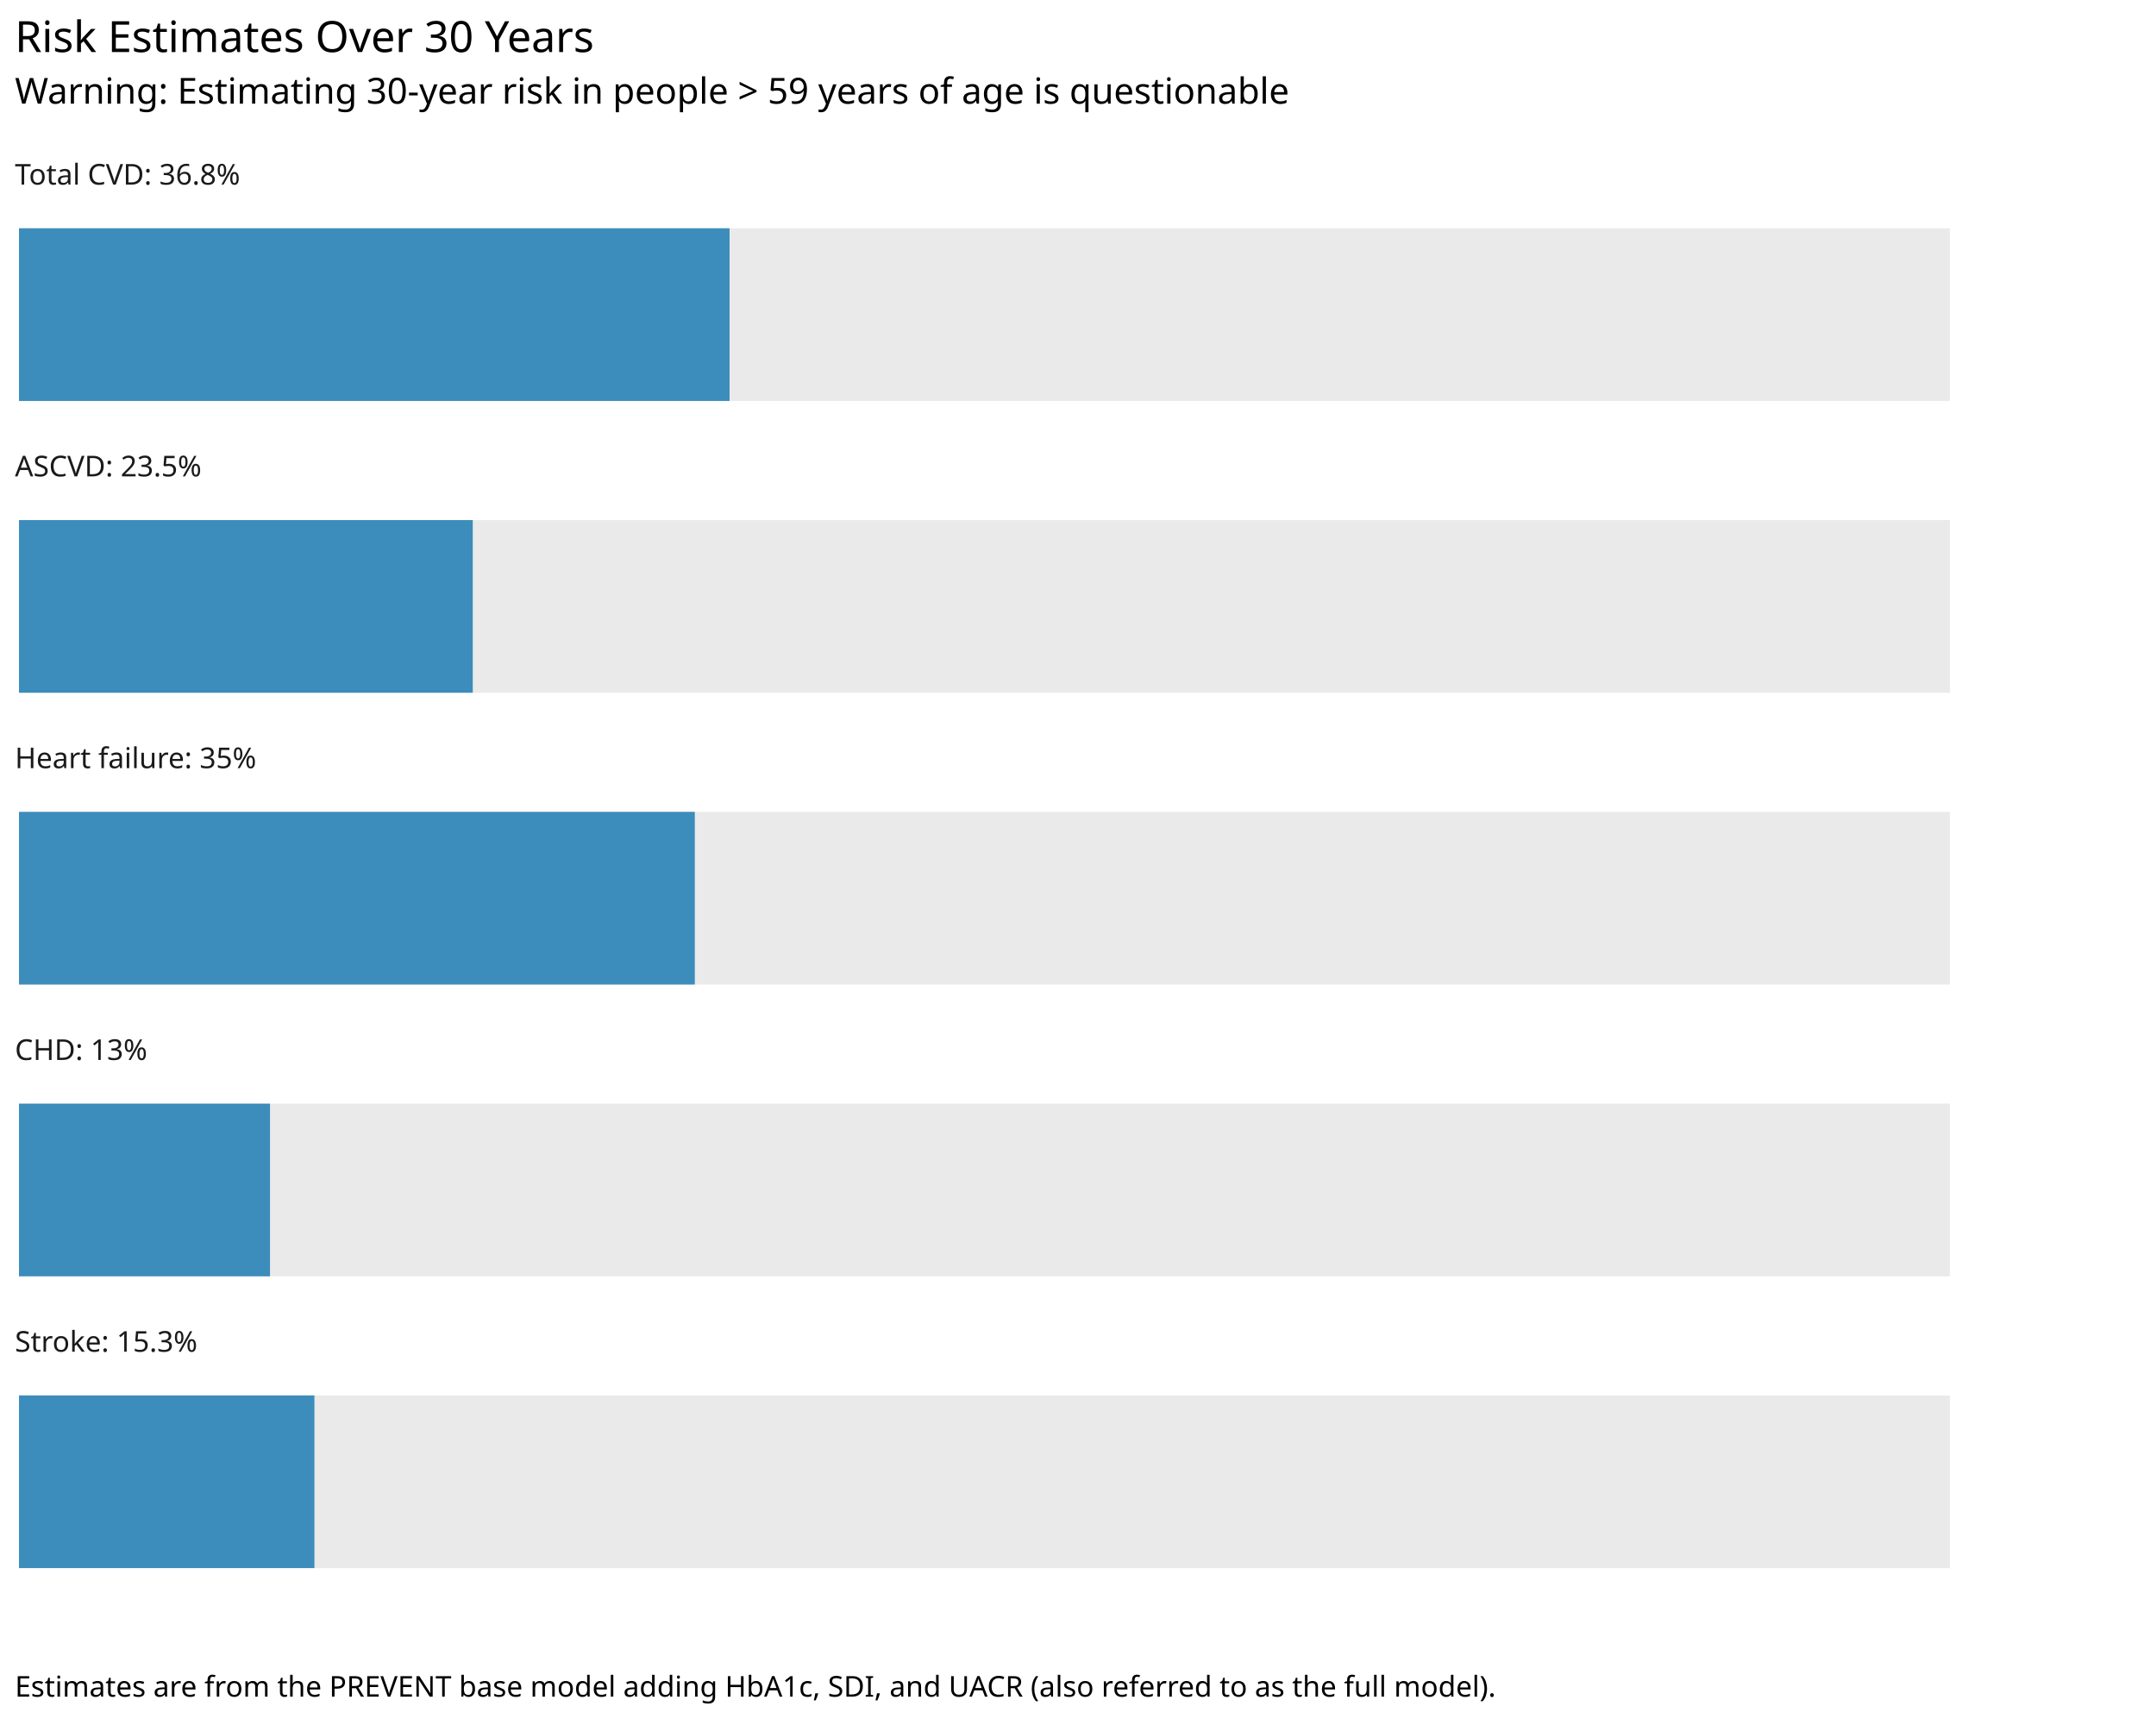
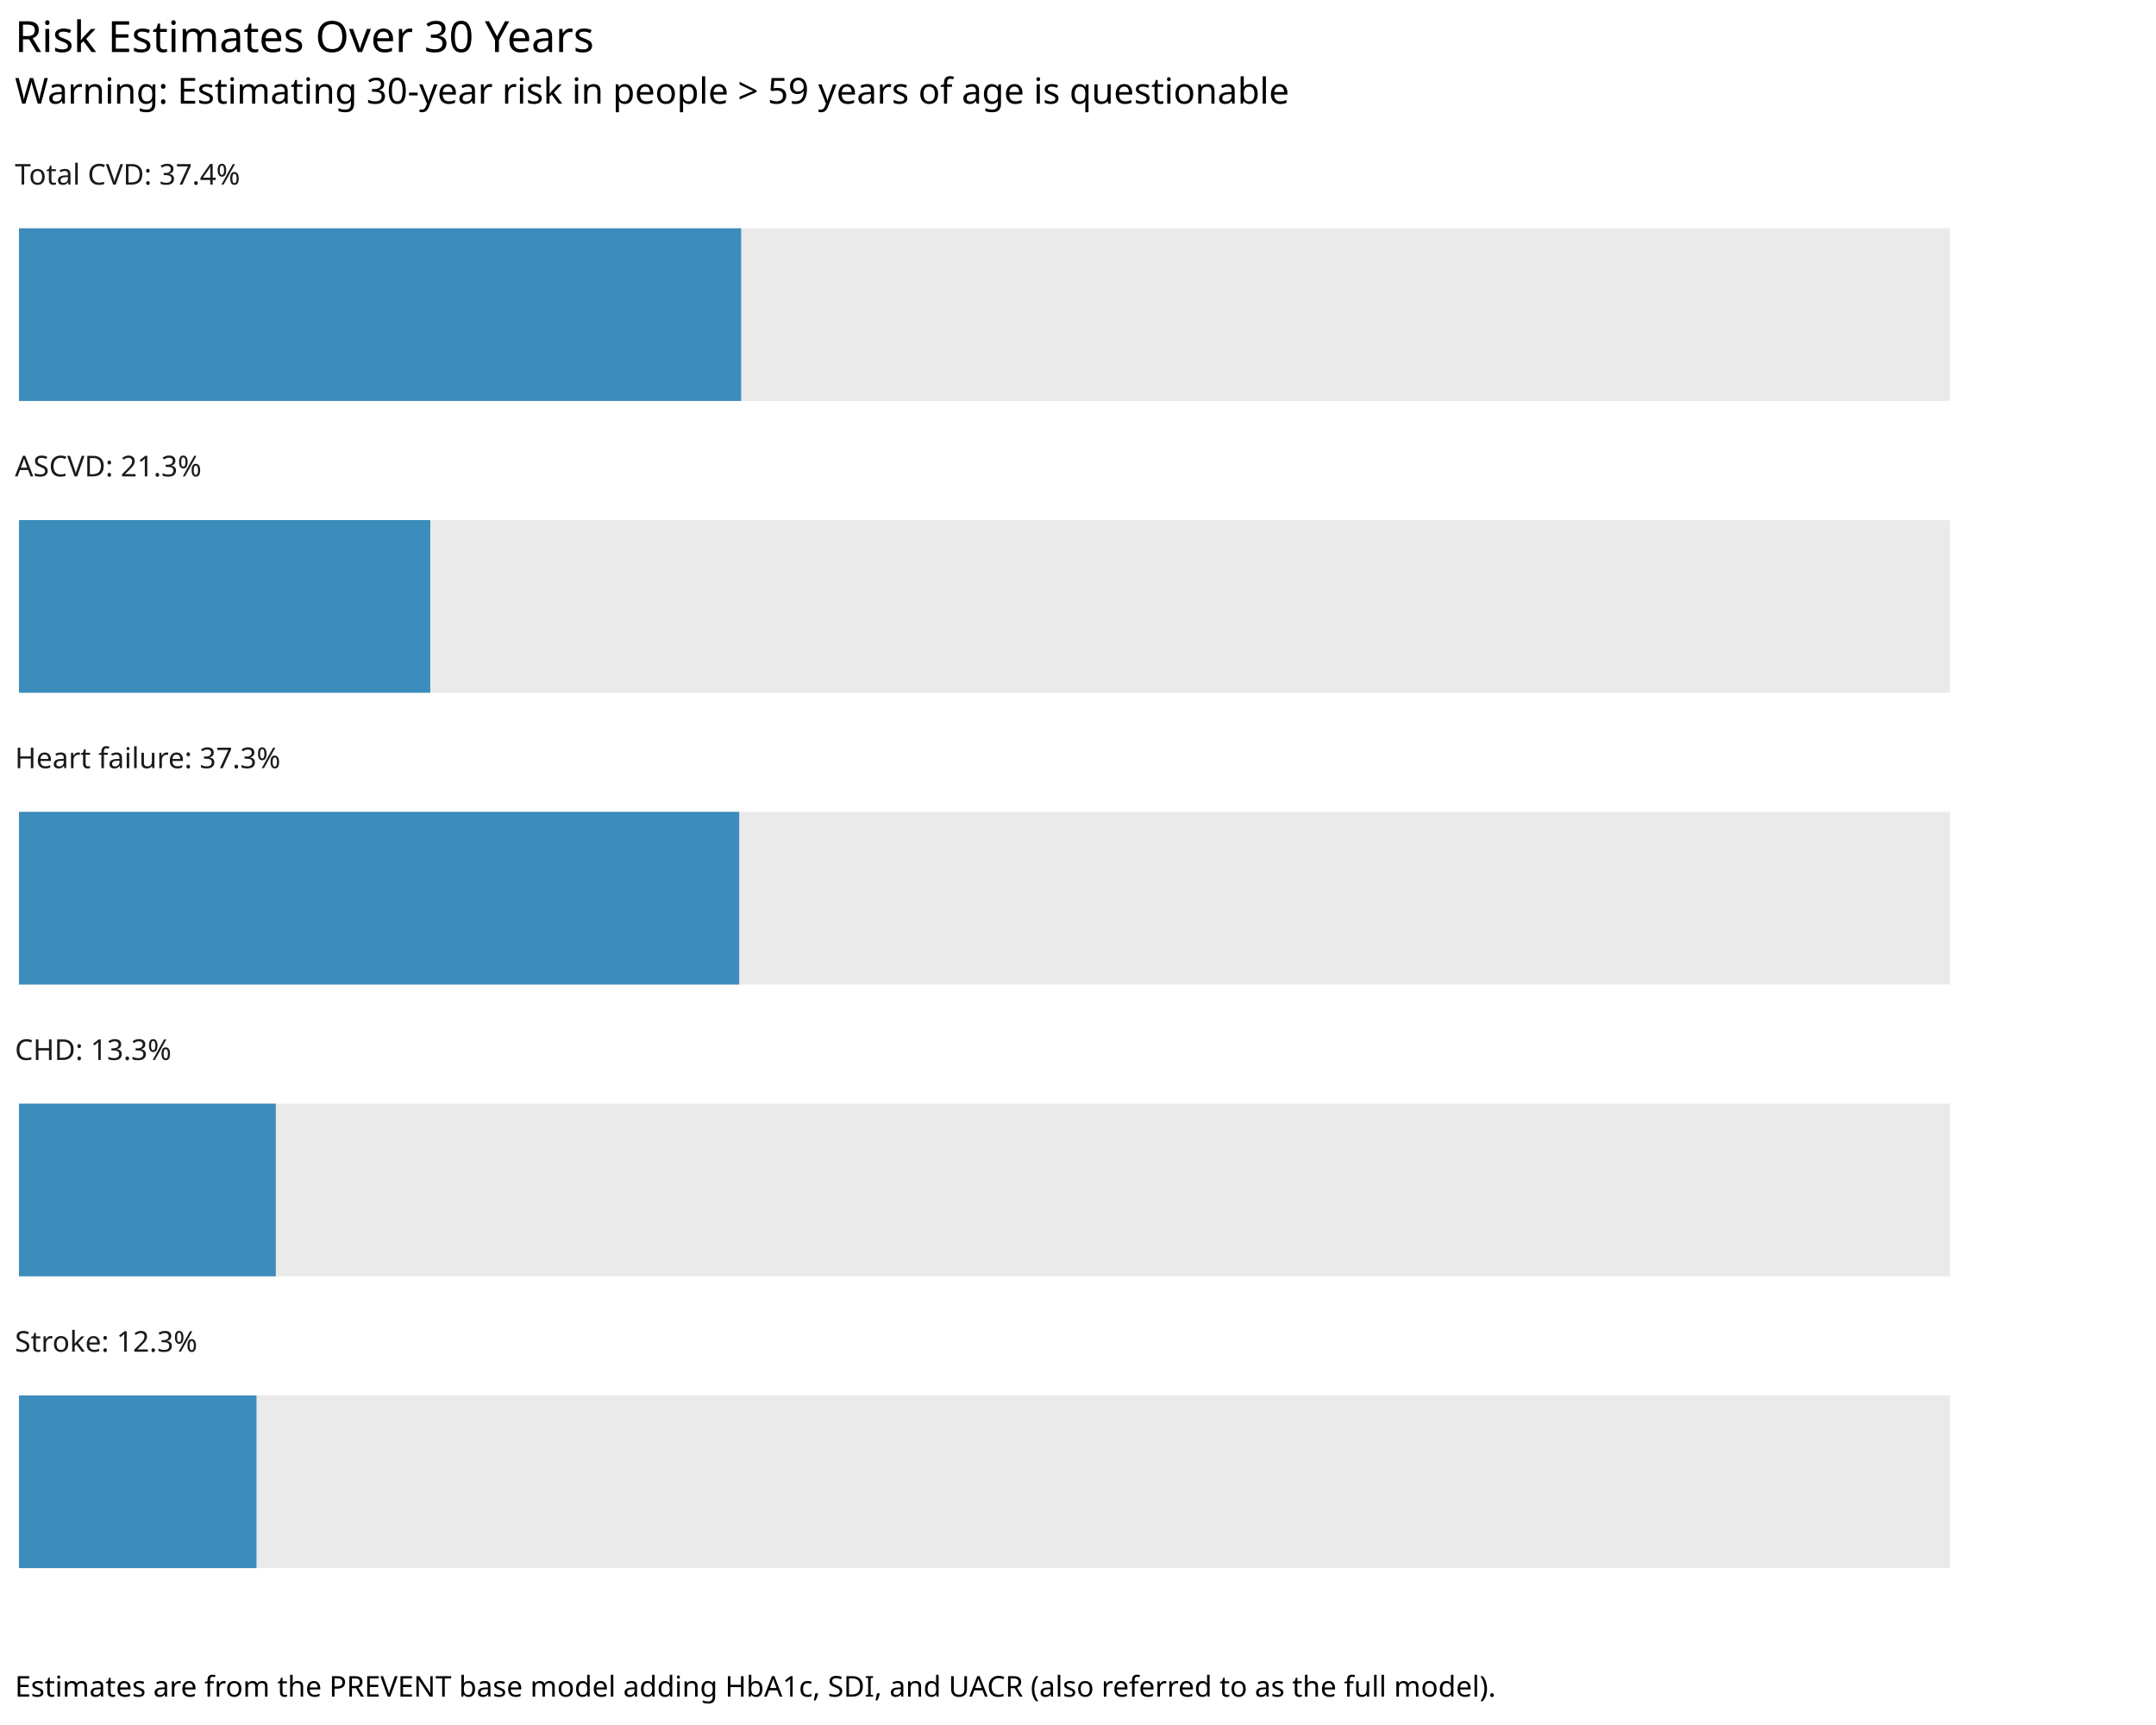
<svg xmlns="http://www.w3.org/2000/svg" class="svglite" data-engine-version="2.0" width="720.00pt" height="576.00pt" viewBox="0 0 720.00 576.00">
  <defs>
    <style type="text/css">
    .svglite line, .svglite polyline, .svglite polygon, .svglite path, .svglite rect, .svglite circle {
      fill: none;
      stroke: #000000;
      stroke-linecap: round;
      stroke-linejoin: round;
      stroke-miterlimit: 10.00;
    }
  </style>
  </defs>
  <rect width="100%" height="100%" style="stroke: none; fill: #FFFFFF;" />
  <defs>
    <clipPath id="cpMC4wMHw3MjAuMDB8MC4wMHw1NzYuMDA=">
      <rect x="0.00" y="0.00" width="720.00" height="576.00" />
    </clipPath>
  </defs>
  <g clip-path="url(#cpMC4wMHw3MjAuMDB8MC4wMHw1NzYuMDA=)">
    <rect x="0.00" y="0.00" width="720.00" height="576.00" style="stroke-width: 1.16; stroke: none; fill: #FFFFFF;" />
  </g>
  <defs>
    <clipPath id="cpNC45OHw3MTcuMDF8NjYuNjJ8MTQzLjQ5">
      <rect x="4.98" y="66.62" width="712.03" height="76.88" />
    </clipPath>
  </defs>
  <g clip-path="url(#cpNC45OHw3MTcuMDF8NjYuNjJ8MTQzLjQ5)">
    <rect x="6.34" y="76.23" width="644.84" height="57.66" style="stroke-width: 1.16; stroke: none; stroke-linecap: butt; stroke-linejoin: miter; fill: #EAEAEA;" />
-     <rect x="6.34" y="76.23" width="237.30" height="57.66" style="stroke-width: 1.16; stroke: none; stroke-linecap: butt; stroke-linejoin: miter; fill: #3C8DBC;" />
+     <rect x="6.34" y="76.23" width="241.17" height="57.66" style="stroke-width: 1.16; stroke: none; stroke-linecap: butt; stroke-linejoin: miter; fill: #3C8DBC;" />
  </g>
  <g clip-path="url(#cpMC4wMHw3MjAuMDB8MC4wMHw1NzYuMDA=)">
</g>
  <defs>
    <clipPath id="cpNC45OHw3MTcuMDF8MTY0LjA1fDI0MC45Mg==">
      <rect x="4.98" y="164.05" width="712.03" height="76.88" />
    </clipPath>
  </defs>
  <g clip-path="url(#cpNC45OHw3MTcuMDF8MTY0LjA1fDI0MC45Mg==)">
    <rect x="6.34" y="173.66" width="644.84" height="57.66" style="stroke-width: 1.16; stroke: none; stroke-linecap: butt; stroke-linejoin: miter; fill: #EAEAEA;" />
-     <rect x="6.34" y="173.66" width="151.54" height="57.66" style="stroke-width: 1.16; stroke: none; stroke-linecap: butt; stroke-linejoin: miter; fill: #3C8DBC;" />
+     <rect x="6.34" y="173.66" width="137.35" height="57.66" style="stroke-width: 1.16; stroke: none; stroke-linecap: butt; stroke-linejoin: miter; fill: #3C8DBC;" />
  </g>
  <g clip-path="url(#cpMC4wMHw3MjAuMDB8MC4wMHw1NzYuMDA=)">
</g>
  <defs>
    <clipPath id="cpNC45OHw3MTcuMDF8MjYxLjQ4fDMzOC4zNQ==">
      <rect x="4.98" y="261.48" width="712.03" height="76.88" />
    </clipPath>
  </defs>
  <g clip-path="url(#cpNC45OHw3MTcuMDF8MjYxLjQ4fDMzOC4zNQ==)">
    <rect x="6.34" y="271.09" width="644.84" height="57.66" style="stroke-width: 1.16; stroke: none; stroke-linecap: butt; stroke-linejoin: miter; fill: #EAEAEA;" />
-     <rect x="6.34" y="271.09" width="225.69" height="57.66" style="stroke-width: 1.16; stroke: none; stroke-linecap: butt; stroke-linejoin: miter; fill: #3C8DBC;" />
+     <rect x="6.34" y="271.09" width="240.52" height="57.66" style="stroke-width: 1.16; stroke: none; stroke-linecap: butt; stroke-linejoin: miter; fill: #3C8DBC;" />
  </g>
  <g clip-path="url(#cpMC4wMHw3MjAuMDB8MC4wMHw1NzYuMDA=)">
</g>
  <defs>
    <clipPath id="cpNC45OHw3MTcuMDF8MzU4LjkxfDQzNS43OA==">
      <rect x="4.98" y="358.91" width="712.03" height="76.88" />
    </clipPath>
  </defs>
  <g clip-path="url(#cpNC45OHw3MTcuMDF8MzU4LjkxfDQzNS43OA==)">
    <rect x="6.34" y="368.52" width="644.84" height="57.66" style="stroke-width: 1.16; stroke: none; stroke-linecap: butt; stroke-linejoin: miter; fill: #EAEAEA;" />
-     <rect x="6.34" y="368.52" width="83.83" height="57.66" style="stroke-width: 1.16; stroke: none; stroke-linecap: butt; stroke-linejoin: miter; fill: #3C8DBC;" />
+     <rect x="6.34" y="368.52" width="85.76" height="57.66" style="stroke-width: 1.16; stroke: none; stroke-linecap: butt; stroke-linejoin: miter; fill: #3C8DBC;" />
  </g>
  <g clip-path="url(#cpMC4wMHw3MjAuMDB8MC4wMHw1NzYuMDA=)">
</g>
  <defs>
    <clipPath id="cpNC45OHw3MTcuMDF8NDU2LjM0fDUzMy4yMQ==">
      <rect x="4.98" y="456.34" width="712.03" height="76.88" />
    </clipPath>
  </defs>
  <g clip-path="url(#cpNC45OHw3MTcuMDF8NDU2LjM0fDUzMy4yMQ==)">
    <rect x="6.34" y="465.95" width="644.84" height="57.66" style="stroke-width: 1.16; stroke: none; stroke-linecap: butt; stroke-linejoin: miter; fill: #EAEAEA;" />
-     <rect x="6.34" y="465.95" width="98.66" height="57.66" style="stroke-width: 1.16; stroke: none; stroke-linecap: butt; stroke-linejoin: miter; fill: #3C8DBC;" />
+     <rect x="6.34" y="465.95" width="79.32" height="57.66" style="stroke-width: 1.16; stroke: none; stroke-linecap: butt; stroke-linejoin: miter; fill: #3C8DBC;" />
  </g>
  <g clip-path="url(#cpMC4wMHw3MjAuMDB8MC4wMHw1NzYuMDA=)">
</g>
  <defs>
    <clipPath id="cpNC45OHw3MTcuMDF8NDQxLjc2fDQ1Ni4zNA==">
      <rect x="4.98" y="441.76" width="712.03" height="14.58" />
    </clipPath>
  </defs>
  <g clip-path="url(#cpNC45OHw3MTcuMDF8NDQxLjc2fDQ1Ni4zNA==)">
-     <text x="4.98" y="451.36" style="font-size: 9.60px; fill: #1A1A1A; font-family: sans;" textLength="60.31px" lengthAdjust="spacingAndGlyphs">Stroke: 15.3%</text>
+     <text x="4.98" y="451.36" style="font-size: 9.60px; fill: #1A1A1A; font-family: sans;" textLength="60.31px" lengthAdjust="spacingAndGlyphs">Stroke: 12.3%</text>
  </g>
  <g clip-path="url(#cpMC4wMHw3MjAuMDB8MC4wMHw1NzYuMDA=)">
</g>
  <defs>
    <clipPath id="cpNC45OHw3MTcuMDF8MzQ0LjMzfDM1OC45MQ==">
      <rect x="4.98" y="344.33" width="712.03" height="14.58" />
    </clipPath>
  </defs>
  <g clip-path="url(#cpNC45OHw3MTcuMDF8MzQ0LjMzfDM1OC45MQ==)">
-     <text x="4.98" y="353.93" style="font-size: 9.60px; fill: #1A1A1A; font-family: sans;" textLength="45.35px" lengthAdjust="spacingAndGlyphs">CHD: 13%</text>
+     <text x="4.98" y="353.93" style="font-size: 9.60px; fill: #1A1A1A; font-family: sans;" textLength="53.36px" lengthAdjust="spacingAndGlyphs">CHD: 13.3%</text>
  </g>
  <g clip-path="url(#cpMC4wMHw3MjAuMDB8MC4wMHw1NzYuMDA=)">
</g>
  <defs>
    <clipPath id="cpNC45OHw3MTcuMDF8MjQ2LjkwfDI2MS40OA==">
      <rect x="4.98" y="246.90" width="712.03" height="14.58" />
    </clipPath>
  </defs>
  <g clip-path="url(#cpNC45OHw3MTcuMDF8MjQ2LjkwfDI2MS40OA==)">
-     <text x="4.98" y="256.50" style="font-size: 9.60px; fill: #1A1A1A; font-family: sans;" textLength="76.84px" lengthAdjust="spacingAndGlyphs">Heart failure: 35%</text>
+     <text x="4.98" y="256.50" style="font-size: 9.60px; fill: #1A1A1A; font-family: sans;" textLength="84.84px" lengthAdjust="spacingAndGlyphs">Heart failure: 37.3%</text>
  </g>
  <g clip-path="url(#cpMC4wMHw3MjAuMDB8MC4wMHw1NzYuMDA=)">
</g>
  <defs>
    <clipPath id="cpNC45OHw3MTcuMDF8MTQ5LjQ3fDE2NC4wNQ==">
      <rect x="4.98" y="149.47" width="712.03" height="14.58" />
    </clipPath>
  </defs>
  <g clip-path="url(#cpNC45OHw3MTcuMDF8MTQ5LjQ3fDE2NC4wNQ==)">
-     <text x="4.98" y="159.07" style="font-size: 9.60px; fill: #1A1A1A; font-family: sans;" textLength="65.64px" lengthAdjust="spacingAndGlyphs">ASCVD: 23.5%</text>
+     <text x="4.98" y="159.07" style="font-size: 9.60px; fill: #1A1A1A; font-family: sans;" textLength="65.64px" lengthAdjust="spacingAndGlyphs">ASCVD: 21.3%</text>
  </g>
  <g clip-path="url(#cpMC4wMHw3MjAuMDB8MC4wMHw1NzYuMDA=)">
</g>
  <defs>
    <clipPath id="cpNC45OHw3MTcuMDF8NTIuMDR8NjYuNjI=">
      <rect x="4.98" y="52.04" width="712.03" height="14.58" />
    </clipPath>
  </defs>
  <g clip-path="url(#cpNC45OHw3MTcuMDF8NTIuMDR8NjYuNjI=)">
-     <text x="4.98" y="61.64" style="font-size: 9.60px; fill: #1A1A1A; font-family: sans;" textLength="76.84px" lengthAdjust="spacingAndGlyphs">Total CVD: 36.8%</text>
+     <text x="4.98" y="61.64" style="font-size: 9.60px; fill: #1A1A1A; font-family: sans;" textLength="76.84px" lengthAdjust="spacingAndGlyphs">Total CVD: 37.4%</text>
  </g>
  <g clip-path="url(#cpMC4wMHw3MjAuMDB8MC4wMHw1NzYuMDA=)">
    <text x="4.98" y="34.61" style="font-size: 12.00px; font-family: sans;" textLength="405.27px" lengthAdjust="spacingAndGlyphs">Warning: Estimating 30-year risk in people &gt; 59 years of age is questionable</text>
    <text x="4.98" y="17.38" style="font-size: 14.40px; font-family: sans;" textLength="192.11px" lengthAdjust="spacingAndGlyphs">Risk Estimates Over 30 Years</text>
    <text x="4.98" y="545.80" style="font-size: 9.60px; font-family: sans;" textLength="0.00px" lengthAdjust="spacingAndGlyphs" />
    <text x="4.98" y="556.17" style="font-size: 9.60px; font-family: sans;" textLength="0.00px" lengthAdjust="spacingAndGlyphs" />
    <text x="4.98" y="566.54" style="font-size: 9.60px; font-family: sans;" textLength="481.34px" lengthAdjust="spacingAndGlyphs">Estimates are from the PREVENT base model adding HbA1c, SDI, and UACR (also referred to as the full model).</text>
  </g>
</svg>
